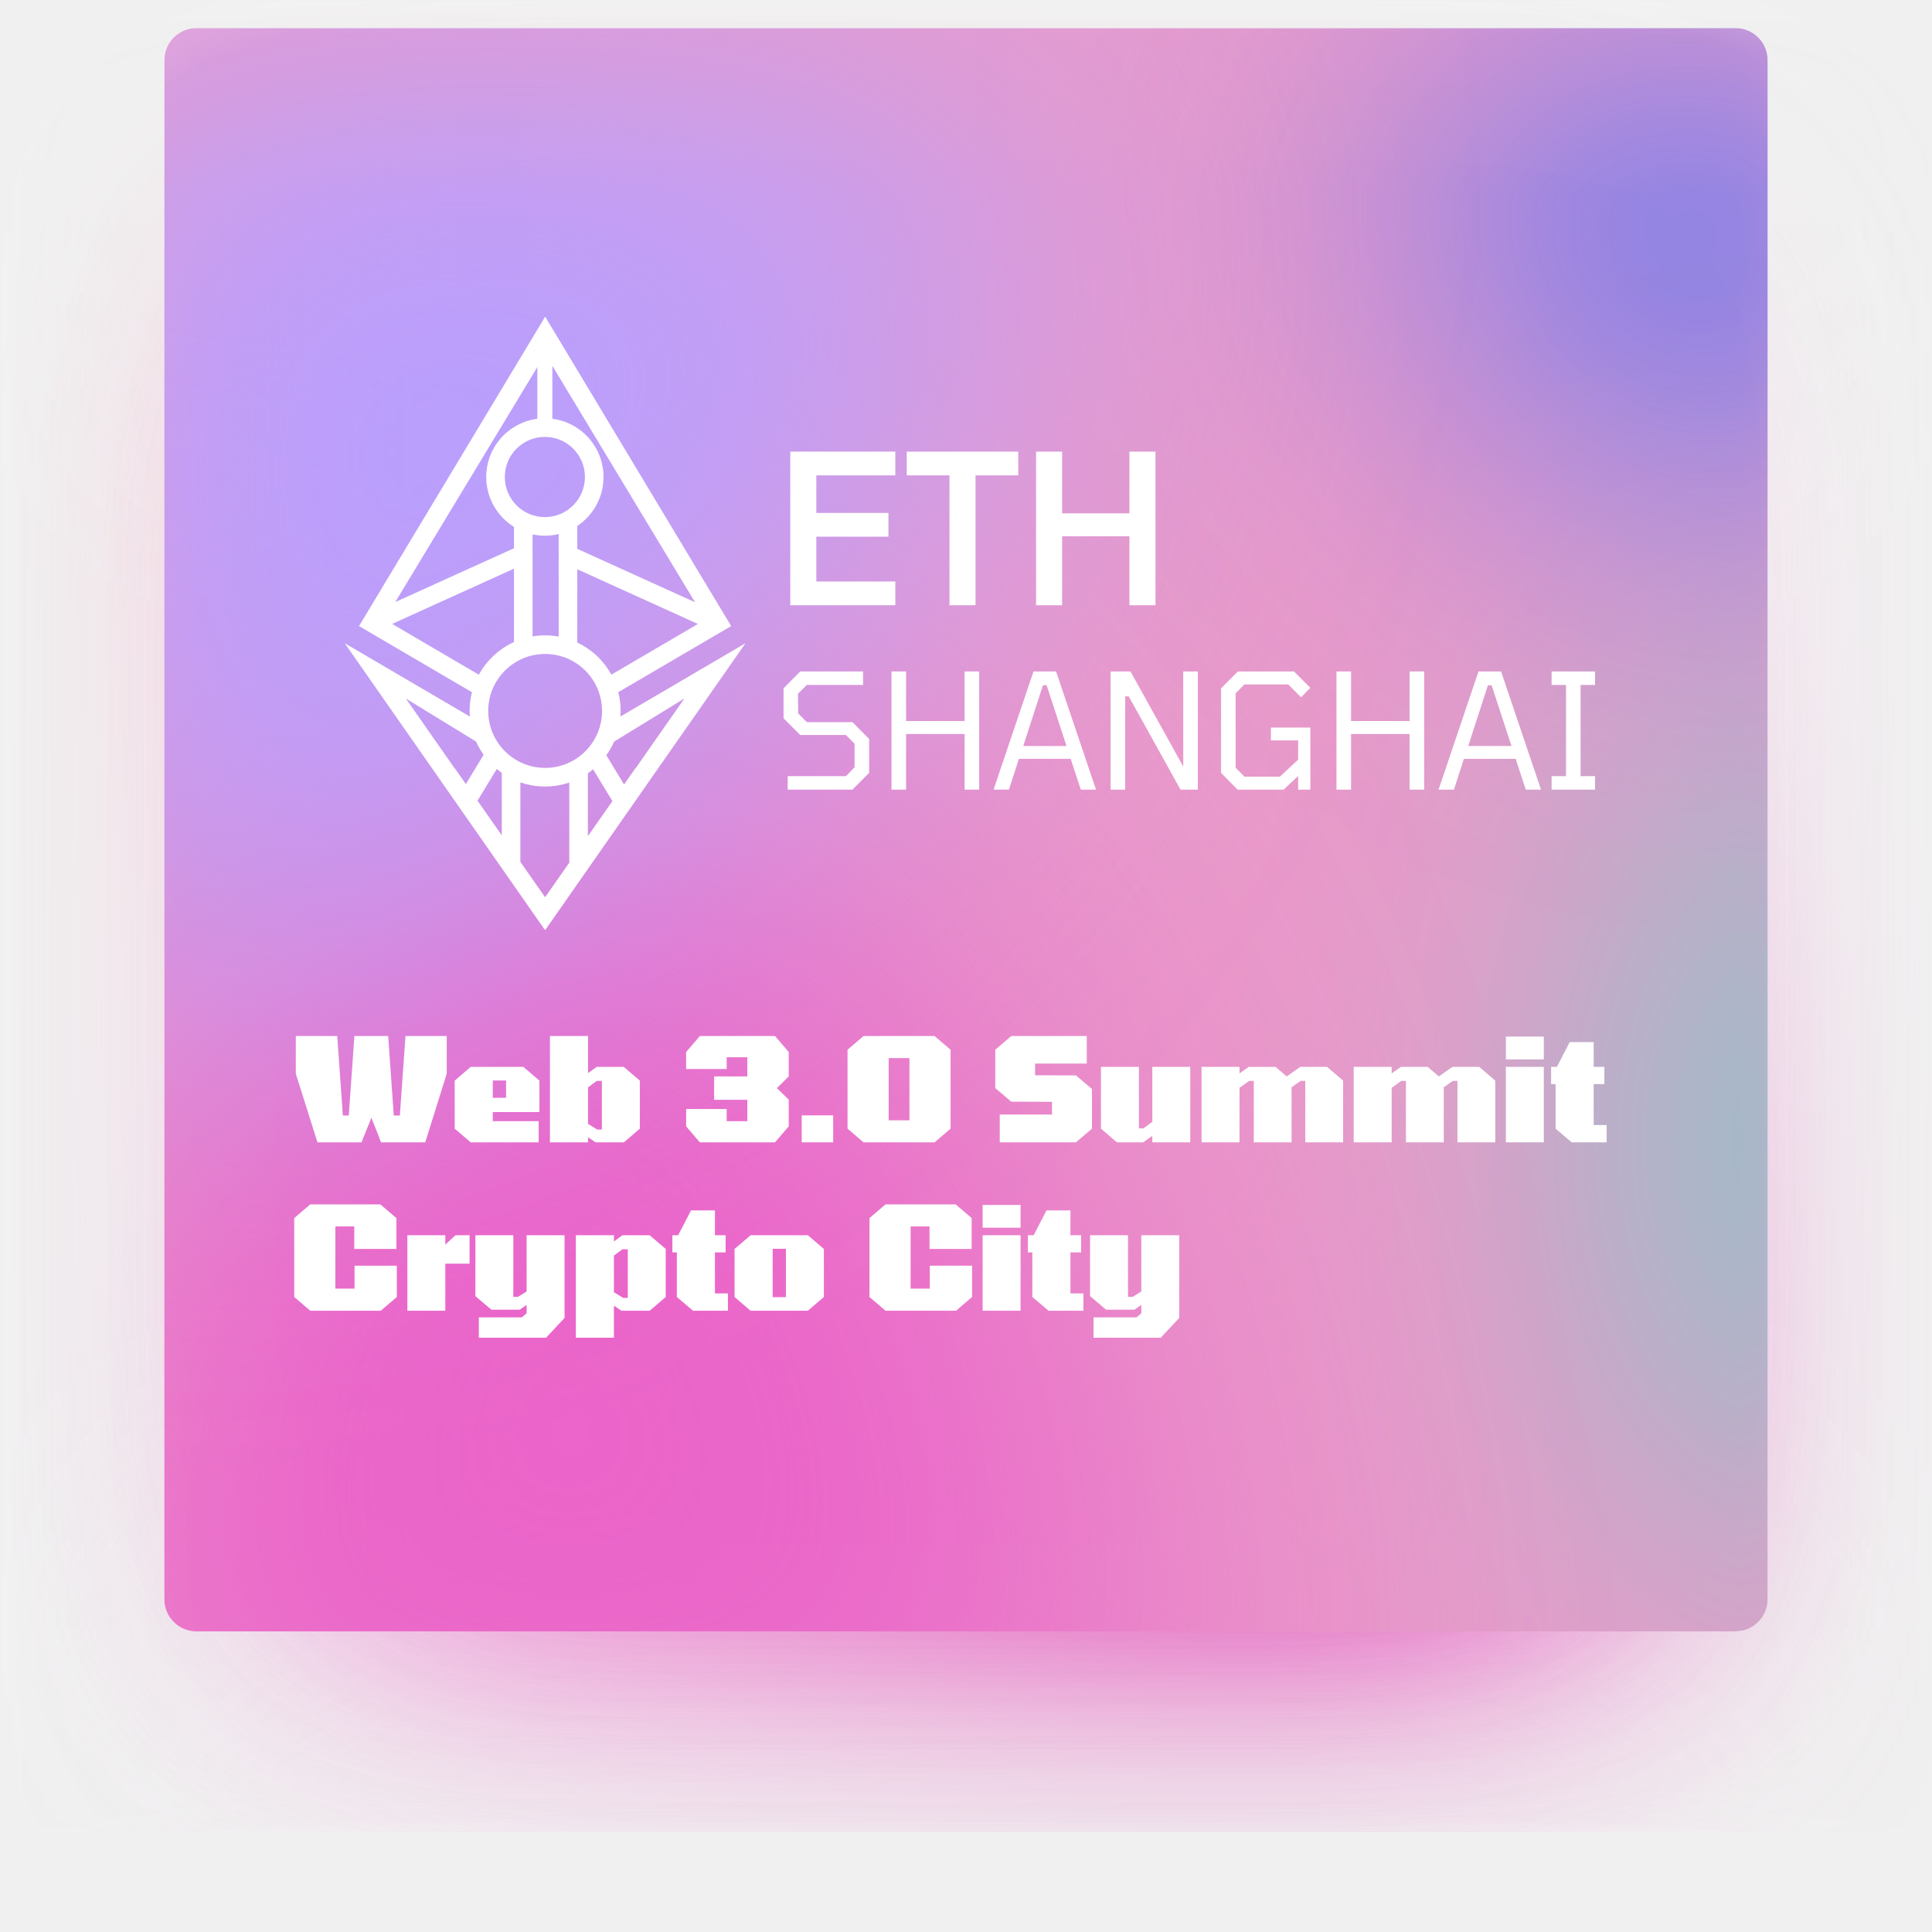
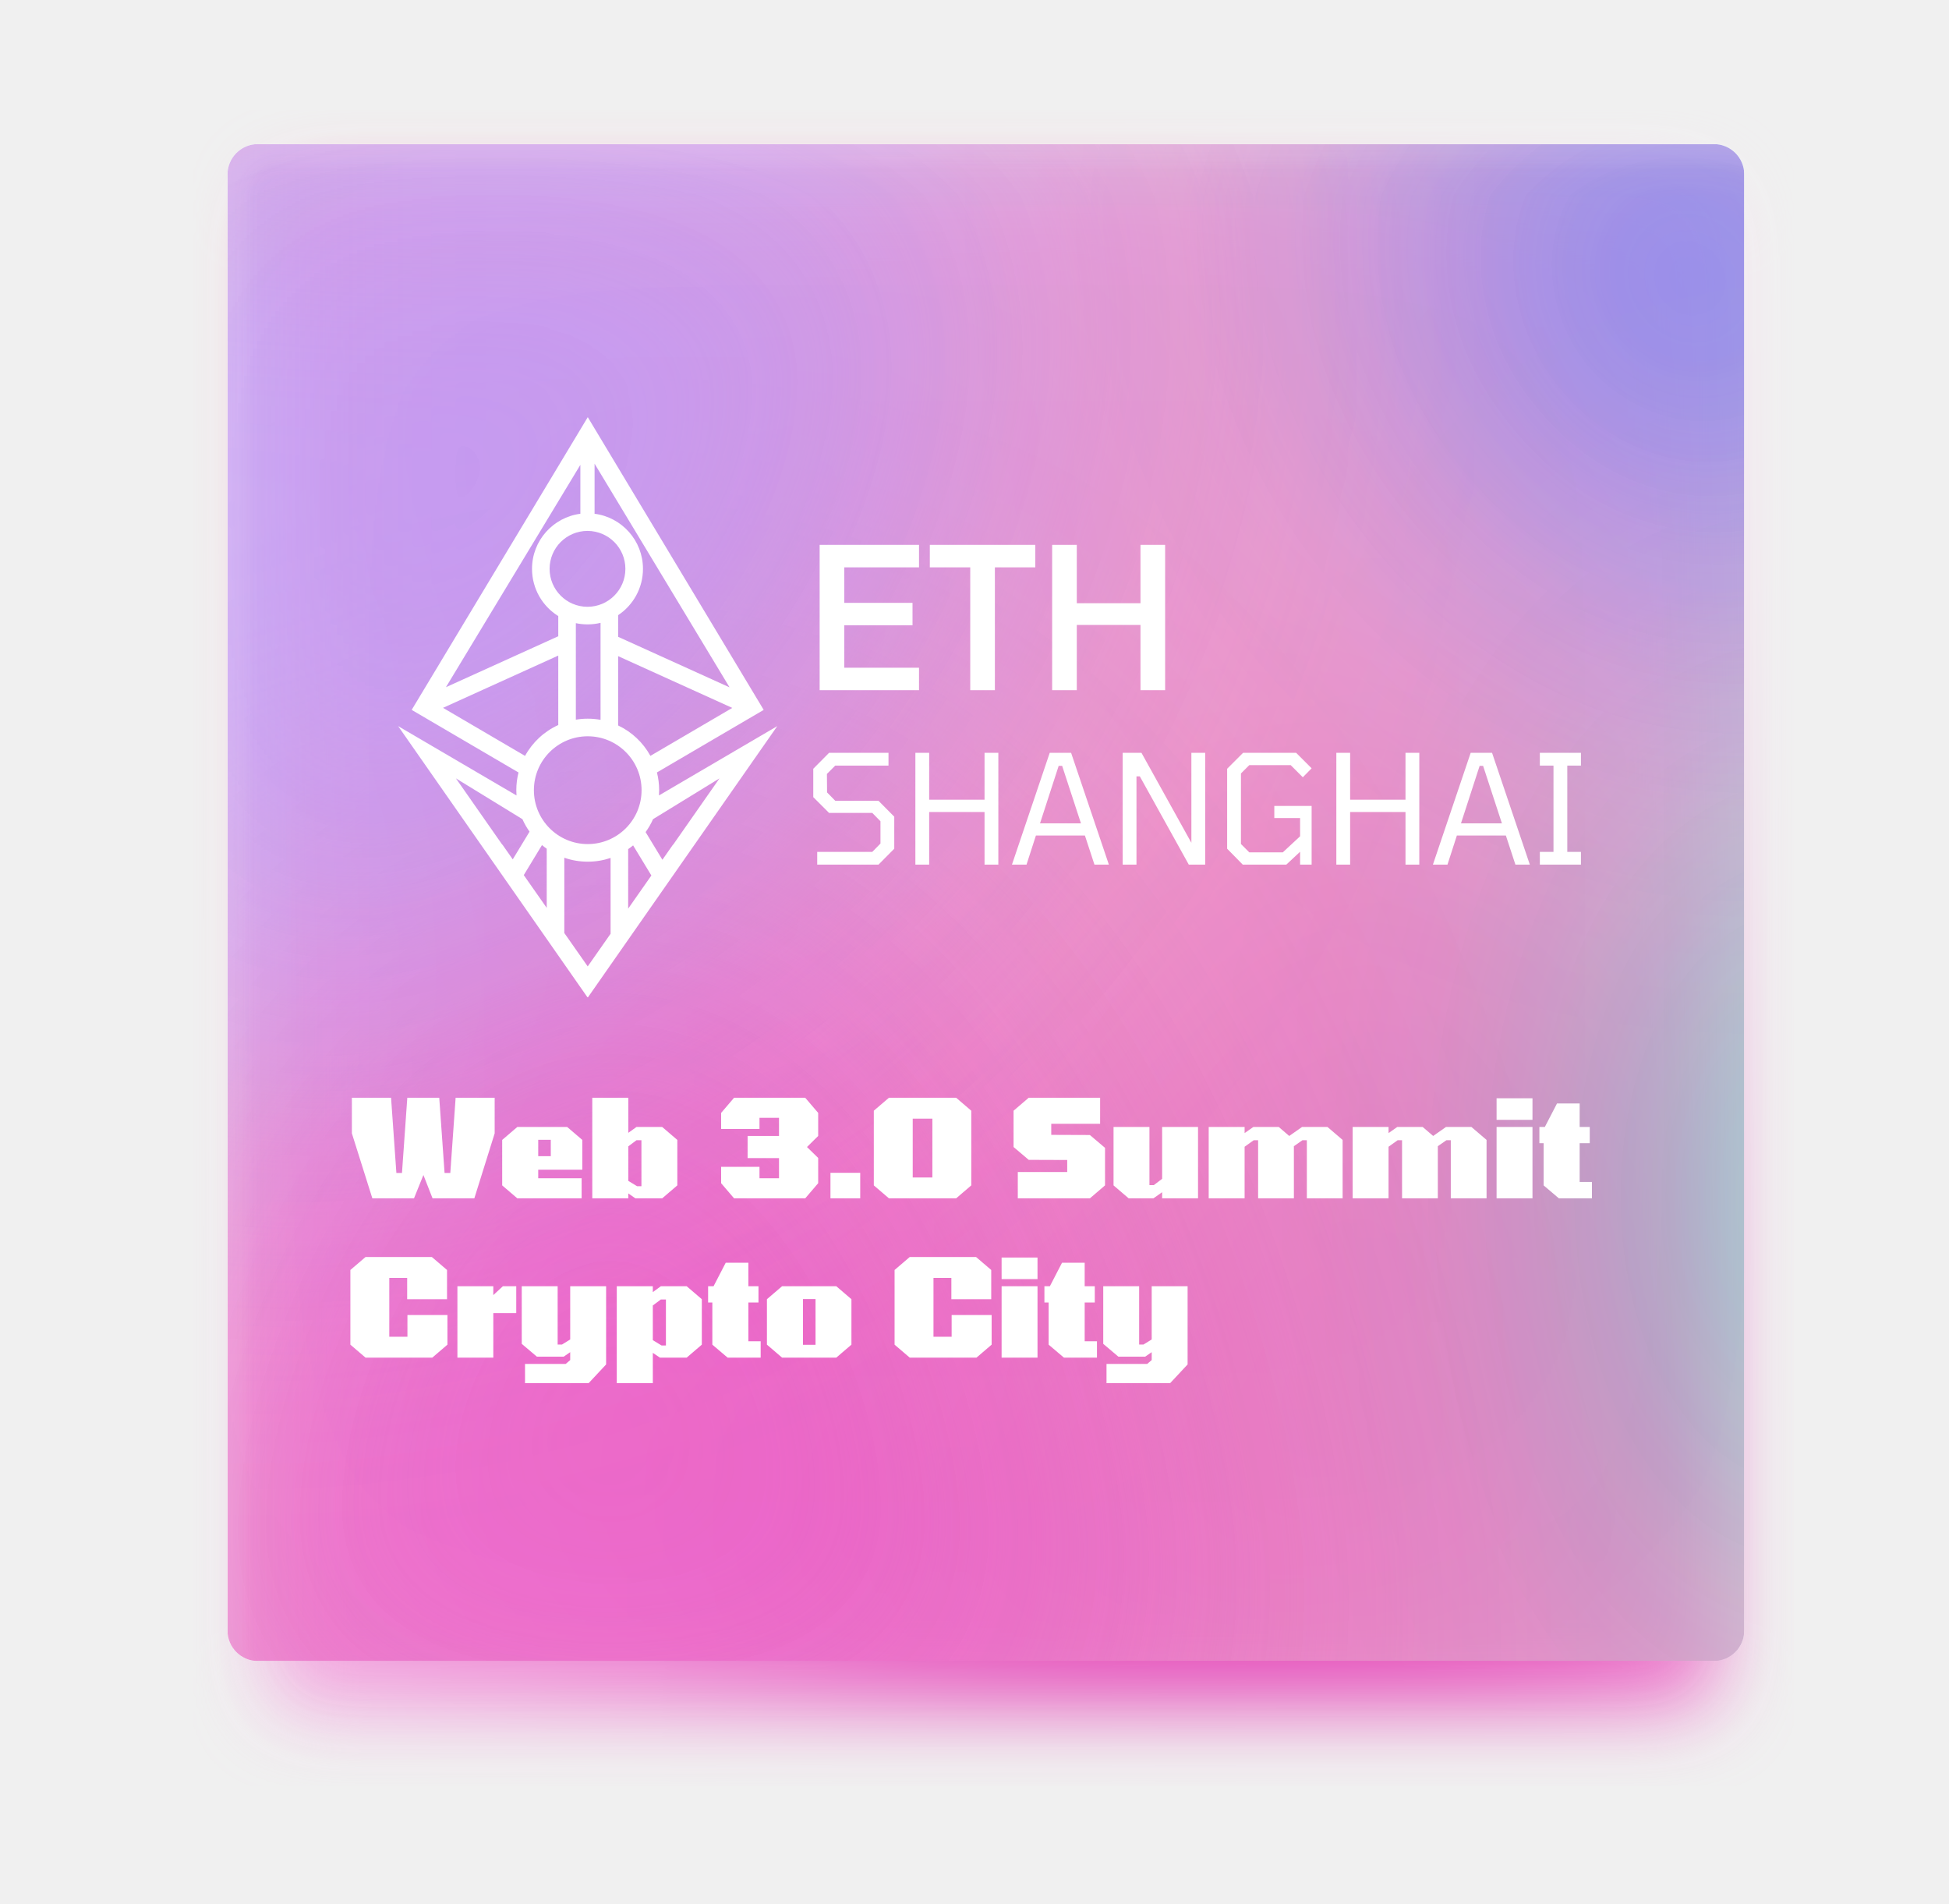
- <svg xmlns="http://www.w3.org/2000/svg" width="482" height="482" viewBox="0 0 482 482" fill="none">
-   <g opacity="0.95" filter="url(#filter0_bii_111_3283)">
-     <g filter="url(#filter1_f_111_3283)">
-       <mask id="mask0_111_3283" style="mask-type:alpha" maskUnits="userSpaceOnUse" x="74" y="74" width="334" height="333">
-         <rect x="74.898" y="74.796" width="332.203" height="332.203" rx="8" fill="white" />
-       </mask>
-       <g mask="url(#mask0_111_3283)">
-         <rect x="74.898" y="74.796" width="332.203" height="332.203" rx="8" fill="white" />
-         <g filter="url(#filter2_f_111_3283)">
-           <ellipse cx="158.888" cy="452.849" rx="117.773" ry="225.36" fill="#EB5DC7" />
+ <svg xmlns="http://www.w3.org/2000/svg" width="514" height="502" viewBox="0 0 514 502" fill="none">
+   <g opacity="0.95" filter="url(#filter0_f_217_1025)">
+     <mask id="mask0_217_1025" style="mask-type:alpha" maskUnits="userSpaceOnUse" x="71" y="49" width="382" height="402">
+       <g opacity="0.95">
+         <path opacity="0.95" d="M443.801 49H80.199C75.119 49 71 53.334 71 58.681V441.319C71 446.666 75.119 451 80.199 451H443.801C448.881 451 453 446.666 453 441.319V58.681C453 53.334 448.881 49 443.801 49Z" fill="white" />
+       </g>
+     </mask>
+     <g mask="url(#mask0_217_1025)">
+       <g opacity="0.95">
+         <path opacity="0.95" d="M443.801 49H80.199C75.119 49 71 53.334 71 58.681V441.319C71 446.666 75.119 451 80.199 451H443.801C448.881 451 453 446.666 453 441.319V58.681C453 53.334 448.881 49 443.801 49Z" fill="white" />
+         <g opacity="0.95" filter="url(#filter1_f_217_1025)">
+           <path opacity="0.95" d="M167.58 779.192C242.374 779.192 303.007 657.096 303.007 506.483C303.007 355.87 242.374 233.774 167.58 233.774C92.786 233.774 32.153 355.87 32.153 506.483C32.153 657.096 92.786 779.192 167.58 779.192Z" fill="#EB5DC7" />
        </g>
-         <g filter="url(#filter3_f_111_3283)">
-           <ellipse cx="375.195" cy="204.454" rx="99.473" ry="190.344" fill="#FFCEF1" />
+         <g opacity="0.95" filter="url(#filter2_f_217_1025)">
+           <path opacity="0.95" d="M416.312 436.235C479.484 436.235 530.696 333.11 530.696 205.899C530.696 78.688 479.484 -24.437 416.312 -24.437C353.139 -24.437 301.927 78.688 301.927 205.899C301.927 333.11 353.139 436.235 416.312 436.235Z" fill="#FFCEF1" />
        </g>
-         <g filter="url(#filter4_f_111_3283)">
-           <ellipse cx="317.482" cy="407.824" rx="117.773" ry="225.36" fill="#DE08A2" />
+         <g opacity="0.95" filter="url(#filter3_f_217_1025)">
+           <path opacity="0.95" d="M349.947 724.706C424.741 724.706 485.374 602.61 485.374 451.997C485.374 301.385 424.741 179.289 349.947 179.289C275.153 179.289 214.52 301.385 214.52 451.997C214.52 602.61 275.153 724.706 349.947 724.706Z" fill="#DE08A2" />
        </g>
-         <g filter="url(#filter5_f_111_3283)">
-           <ellipse cx="174.841" cy="1.512" rx="158.125" ry="302.574" fill="#FF73AE" />
+         <g opacity="0.95" filter="url(#filter4_f_217_1025)">
+           <path opacity="0.95" d="M185.924 326.464C286.345 326.464 367.752 162.535 367.752 -39.682C367.752 -241.899 286.345 -405.828 185.924 -405.828C85.504 -405.828 4.097 -241.899 4.097 -39.682C4.097 162.535 85.504 326.464 185.924 326.464Z" fill="#FF73AE" />
        </g>
      </g>
    </g>
-     <mask id="mask1_111_3283" style="mask-type:alpha" maskUnits="userSpaceOnUse" x="41" y="7" width="400" height="400">
-       <rect x="41" y="7" width="400" height="400" rx="8" fill="white" />
+   </g>
+   <g opacity="0.95" filter="url(#filter5_ii_217_1025)">
+     <mask id="mask1_217_1025" style="mask-type:alpha" maskUnits="userSpaceOnUse" x="60" y="38" width="400" height="400">
+       <g opacity="0.95">
+         <path opacity="0.95" d="M452 38H68C63.582 38 60 41.582 60 46V430C60 434.418 63.582 438 68 438H452C456.418 438 460 434.418 460 430V46C460 41.582 456.418 38 452 38Z" fill="white" />
+       </g>
    </mask>
-     <g mask="url(#mask1_111_3283)">
-       <g filter="url(#filter6_b_111_3283)">
-         <rect x="41" y="7" width="400" height="400" rx="8" fill="#E996C8" />
-       </g>
-       <g filter="url(#filter7_f_111_3283)">
-         <ellipse cx="142.13" cy="462.206" rx="141.808" ry="271.351" fill="#EB5DC7" />
-       </g>
-       <g filter="url(#filter8_f_111_3283)">
-         <ellipse cx="498.26" cy="-25.029" rx="130.5" ry="155.5" transform="rotate(38.9743 498.26 -25.0291)" fill="#3066FF" />
-       </g>
-       <g filter="url(#filter9_f_111_3283)">
-         <ellipse cx="570" cy="284.5" rx="142" ry="169.5" fill="#00FFC2" />
-       </g>
-       <g filter="url(#filter10_f_111_3283)">
-         <ellipse cx="28" cy="39.5" rx="220" ry="208.5" fill="#B79BFF" />
+     <g mask="url(#mask1_217_1025)">
+       <g opacity="0.95">
+         <g opacity="0.95">
+           <path opacity="0.95" d="M452 38H68C63.582 38 60 41.582 60 46V430C60 434.418 63.582 438 68 438H452C456.418 438 460 434.418 460 430V46C460 41.582 456.418 38 452 38Z" fill="#E996C8" />
+         </g>
+         <g opacity="0.95" filter="url(#filter6_f_217_1025)">
+           <path opacity="0.95" d="M161.13 764.557C239.448 764.557 302.938 643.069 302.938 493.206C302.938 343.343 239.448 221.855 161.13 221.855C82.811 221.855 19.322 343.343 19.322 493.206C19.322 643.069 82.811 764.557 161.13 764.557Z" fill="#EB5DC7" />
+         </g>
+         <g opacity="0.95" filter="url(#filter7_f_217_1025)">
+           <path opacity="0.95" d="M419.455 126.861C475.487 172.193 564.698 154.817 618.714 88.052C672.731 21.286 671.097 -69.587 615.065 -114.919C559.034 -160.251 469.822 -142.876 415.806 -76.11C361.789 -9.344 363.423 81.529 419.455 126.861Z" fill="#3066FF" />
+         </g>
+         <g opacity="0.95" filter="url(#filter8_f_217_1025)">
+           <path opacity="0.95" d="M589 485C667.424 485 731 409.112 731 315.5C731 221.888 667.424 146 589 146C510.576 146 447 221.888 447 315.5C447 409.112 510.576 485 589 485Z" fill="#00FFC2" />
+         </g>
+         <g opacity="0.95" filter="url(#filter9_f_217_1025)">
+           <path opacity="0.95" d="M47 279C168.503 279 267 185.651 267 70.5C267 -44.651 168.503 -138 47 -138C-74.503 -138 -173 -44.651 -173 70.5C-173 185.651 -74.503 279 47 279Z" fill="#B79BFF" />
+         </g>
      </g>
    </g>
  </g>
-   <path fill-rule="evenodd" clip-rule="evenodd" d="M182.407 156.194L136.008 79L136.008 79.008L89.571 156.194L117.746 172.698C117.366 174.191 117.164 175.755 117.164 177.366C117.164 177.835 117.182 178.301 117.215 178.761L86 160.473L135.94 232L135.994 231.923L136.048 232L185.988 160.473L154.785 178.754C154.818 178.296 154.835 177.833 154.835 177.366C154.835 175.751 154.632 174.183 154.25 172.687L182.407 156.194ZM152.528 168.317L174.119 155.671L144.017 142.022V160.301C147.631 162.005 150.615 164.825 152.528 168.317ZM144.017 136.926L173.402 150.25L137.803 91.268V104.477C145.002 105.394 150.567 111.548 150.567 119.004C150.567 124.101 147.965 128.591 144.017 131.214V136.926ZM135.936 133.648C137.123 133.648 138.276 133.507 139.38 133.24V158.815C138.283 158.616 137.154 158.512 136 158.512C134.932 158.512 133.884 158.601 132.865 158.772V133.325C133.855 133.537 134.883 133.648 135.936 133.648ZM128.228 131.453C124.073 128.87 121.306 124.26 121.306 119.004C121.306 111.553 126.865 105.401 134.057 104.478V91.577L98.606 150.208L128.228 136.777V131.453ZM128.228 141.873L97.832 155.655L119.466 168.327C121.421 164.751 124.501 161.879 128.228 160.187V141.873ZM142.028 195.234C140.135 195.874 138.108 196.22 136 196.22C133.836 196.22 131.758 195.855 129.823 195.183L129.823 215.027L135.994 223.837L142.028 215.222L142.028 195.234ZM123.934 191.844C124.337 192.182 124.755 192.502 125.186 192.806L125.186 208.406L119.131 199.76L123.934 191.844ZM120.656 188.304C119.926 187.28 119.295 186.178 118.779 185.015L101.238 174.254L113.464 191.744L113.499 191.719L116.224 195.609L120.656 188.304ZM146.665 192.909L146.665 208.601L152.784 199.864L147.967 191.926C147.548 192.272 147.113 192.6 146.665 192.909ZM158.489 191.719L155.691 195.714L151.263 188.416C152.029 187.357 152.689 186.215 153.225 185.006L170.75 174.254L158.524 191.744L158.489 191.719ZM135.936 129.007C141.455 129.007 145.93 124.528 145.93 119.004C145.93 113.479 141.455 109 135.936 109C130.417 109 125.943 113.479 125.943 119.004C125.943 124.528 130.417 129.007 135.936 129.007ZM150.198 177.366C150.198 185.215 143.841 191.578 136 191.578C128.158 191.578 121.802 185.215 121.802 177.366C121.802 169.517 128.158 163.154 136 163.154C143.841 163.154 150.198 169.517 150.198 177.366Z" fill="white" />
-   <path d="M197.16 151V112.676H223.368V118.604H203.66V127.964H221.652V133.892H203.66V145.072H223.368V151H197.16ZM236.877 151V118.604H226.217V112.676H254.037V118.604H243.377V151H236.877ZM258.479 151V112.676H264.979V128.068H281.775V112.676H288.275V151H281.775V133.788H264.979V151H258.479ZM196.52 197V193.64H211.04L213.2 191.44V185.56L211.04 183.36H199.64L195.48 179.2V171.72L199.64 167.52H215.32V170.88H201.28L199.08 173.08L199.12 177.96L201.28 180.16H212.68L216.84 184.36V192.8L212.68 197H196.52ZM222.408 197V167.52H226.048V179.88H240.648V167.52H244.288V197H240.648V183.12H226.048V197H222.408ZM247.877 197L257.837 167.52H263.477L273.437 197H269.637L267.117 189.32H254.197L251.717 197H247.877ZM255.277 186.12H266.077L261.117 170.96H260.197L255.277 186.12ZM277.077 197V167.52H282.037L295.197 191.24V167.52H298.837V197H294.517L281.597 173.72H280.717V197H277.077ZM308.748 197L304.628 192.8V171.72L308.828 167.52H322.828L326.908 171.6L324.588 173.96L321.388 170.76H310.468L308.268 172.96V191.56L310.468 193.76H319.308L323.868 189.52V184.72H317.068V181.52H326.908V197H323.868V193.6L320.228 197H308.748ZM333.425 197V167.52H337.065V179.88H351.665V167.52H355.305V197H351.665V183.12H337.065V197H333.425ZM358.894 197L368.854 167.52H374.494L384.454 197H380.654L378.134 189.32H365.214L362.734 197H358.894ZM366.294 186.12H377.094L372.134 170.96H371.214L366.294 186.12ZM387.094 197V193.64H390.694V170.88H387.094V167.52H397.934V170.88H394.334V193.64H397.934V197H387.094Z" fill="white" />
-   <path d="M79.2 285L73.8 267.864V258.468H84.132L85.536 278.304H87.012L88.416 258.468H96.84L98.244 278.304H99.756L101.16 258.468H111.456V267.864L106.092 285H95.076L92.664 278.844L90.18 285H79.2ZM117.435 285L113.439 281.58V269.592L117.435 266.172H130.575L134.571 269.592V277.44H122.943V279.708H134.391V285H117.435ZM122.943 273.876H126.255V269.556H122.943V273.876ZM137.2 285V258.468H146.704V267.72L148.864 266.172H155.632L159.628 269.592V281.58L155.632 285H148.576L146.704 283.704V285H137.2ZM149.008 281.796H150.16V269.664H148.864L146.704 271.284V280.392L149.008 281.796ZM174.599 285L171.179 281.004V276.684H181.295V279.708H186.443V274.38H178.163V268.548H186.443V263.76H181.295V266.712H171.179V262.464L174.599 258.468H193.355L196.775 262.464V268.548L193.823 271.464L196.775 274.344V281.004L193.355 285H174.599ZM200.013 285V278.268H207.861V285H200.013ZM215.443 285L211.447 281.58V261.888L215.443 258.468H233.155L237.151 261.888V281.58L233.155 285H215.443ZM221.707 279.492H226.891V263.976H221.707V279.492ZM249.42 285V278.052H262.452V274.884L252.3 274.848L248.304 271.464V261.888L252.3 258.468H271.128V265.344H258.24V268.26L268.428 268.296L272.424 271.68V281.58L268.428 285H249.42ZM278.664 285L274.668 281.58V266.172H284.136V281.508H285.288L287.484 279.852V266.172H296.952V285H287.484V283.38L285.18 285H278.664ZM299.765 285V266.172H309.233V267.792L311.537 266.172H318.233L321.005 268.548L324.389 266.172H331.085L335.081 269.592V285H325.649V269.664H324.497L322.229 271.248V285H312.797V269.664H311.645L309.233 271.392V285H299.765ZM337.726 285V266.172H347.194V267.792L349.498 266.172H356.194L358.966 268.548L362.35 266.172H369.046L373.042 269.592V285H363.61V269.664H362.458L360.19 271.248V285H350.758V269.664H349.606L347.194 271.392V285H337.726ZM375.686 264.3V258.612H385.154V264.3H375.686ZM375.686 285V266.172H385.154V285H375.686ZM392.123 285L388.091 281.58V270.456H386.975V266.172H388.415L391.619 259.98H397.595V266.172H400.259V270.456H397.595V280.68H400.835V285H392.123ZM77.4 327L73.404 323.58V303.888L77.4 300.468H94.896L98.892 303.888V311.592H88.38V305.976H83.664V321.492H88.452V315.768H99V323.58L95.004 327H77.4ZM101.63 327V308.172H111.098V310.512L113.618 308.172H117.146V315.264H111.098V327H101.63ZM119.462 333.732V328.656H130.19L131.378 327.648V325.56L129.65 326.748H122.594L118.598 323.364V308.172H128.066V323.544H129.218L131.378 322.212V308.172H140.846V328.8L136.238 333.732H119.462ZM143.66 333.732V308.172H153.164V309.72L155.288 308.172H162.092L166.088 311.592V323.58L162.092 327H155.036L153.164 325.74V333.732H143.66ZM155.468 323.796H156.62V311.664H155.288L153.164 313.248V322.392L155.468 323.796ZM172.894 327L168.862 323.58V312.456H167.746V308.172H169.186L172.39 301.98H178.366V308.172H181.03V312.456H178.366V322.68H181.606V327H172.894ZM187.256 327L183.26 323.58V311.592L187.256 308.172H201.548L205.544 311.592V323.58L201.548 327H187.256ZM192.764 323.616H196.076V311.556H192.764V323.616ZM220.919 327L216.923 323.58V303.888L220.919 300.468H238.415L242.411 303.888V311.592H231.899V305.976H227.183V321.492H231.971V315.768H242.519V323.58L238.523 327H220.919ZM245.149 306.3V300.612H254.617V306.3H245.149ZM245.149 327V308.172H254.617V327H245.149ZM261.586 327L257.554 323.58V312.456H256.438V308.172H257.878L261.082 301.98H267.058V308.172H269.722V312.456H267.058V322.68H270.298V327H261.586ZM272.816 333.732V328.656H283.544L284.732 327.648V325.56L283.004 326.748H275.948L271.952 323.364V308.172H281.42V323.544H282.572L284.732 322.212V308.172H294.2V328.8L289.592 333.732H272.816Z" fill="white" />
+   <path fill-rule="evenodd" clip-rule="evenodd" d="M201.407 187.194L155.008 110V110.008L108.571 187.194L136.746 203.698C136.366 205.191 136.164 206.755 136.164 208.366C136.164 208.835 136.182 209.301 136.215 209.761L105 191.473L154.94 263L154.994 262.923L155.048 263L204.988 191.473L173.785 209.754C173.818 209.296 173.835 208.833 173.835 208.366C173.835 206.751 173.632 205.183 173.25 203.687L201.407 187.194ZM171.528 199.317L193.119 186.671L163.017 173.022V191.301C166.631 193.005 169.615 195.825 171.528 199.317ZM163.017 167.926L192.402 181.25L156.803 122.268V135.477C164.002 136.394 169.567 142.548 169.567 150.004C169.567 155.101 166.965 159.591 163.017 162.214V167.926ZM154.936 164.648C156.123 164.648 157.276 164.507 158.38 164.24V189.815C157.283 189.616 156.154 189.512 155 189.512C153.932 189.512 152.884 189.601 151.865 189.772V164.325C152.855 164.537 153.883 164.648 154.936 164.648ZM147.228 162.453C143.073 159.87 140.306 155.26 140.306 150.004C140.306 142.553 145.865 136.401 153.057 135.478V122.577L117.606 181.208L147.228 167.777V162.453ZM147.228 172.873L116.832 186.655L138.466 199.327C140.421 195.751 143.501 192.879 147.228 191.187V172.873ZM161.028 226.234C159.135 226.874 157.108 227.22 155 227.22C152.836 227.22 150.758 226.855 148.823 226.183V246.027L154.994 254.837L161.028 246.222V226.234ZM142.934 222.844C143.337 223.182 143.755 223.502 144.186 223.806V239.406L138.131 230.76L142.934 222.844ZM139.656 219.304C138.926 218.28 138.295 217.178 137.779 216.015L120.238 205.254L132.464 222.744L132.499 222.719L135.224 226.609L139.656 219.304ZM165.665 223.909V239.601L171.784 230.864L166.967 222.926C166.548 223.272 166.113 223.6 165.665 223.909ZM177.489 222.719L174.691 226.714L170.263 219.416C171.029 218.357 171.689 217.215 172.225 216.006L189.75 205.254L177.524 222.744L177.489 222.719ZM154.936 160.007C160.455 160.007 164.93 155.528 164.93 150.004C164.93 144.479 160.455 140 154.936 140C149.417 140 144.943 144.479 144.943 150.004C144.943 155.528 149.417 160.007 154.936 160.007ZM169.198 208.366C169.198 216.215 162.841 222.578 155 222.578C147.158 222.578 140.802 216.215 140.802 208.366C140.802 200.517 147.158 194.154 155 194.154C162.841 194.154 169.198 200.517 169.198 208.366Z" fill="white" />
+   <path d="M216.16 182V143.676H242.368V149.604H222.66V158.964H240.652V164.892H222.66V176.072H242.368V182H216.16ZM255.877 182V149.604H245.217V143.676H273.037V149.604H262.377V182H255.877ZM277.479 182V143.676H283.979V159.068H300.775V143.676H307.275V182H300.775V164.788H283.979V182H277.479ZM215.52 228V224.64H230.04L232.2 222.44V216.56L230.04 214.36H218.64L214.48 210.2V202.72L218.64 198.52H234.32V201.88H220.28L218.08 204.08L218.12 208.96L220.28 211.16H231.68L235.84 215.36V223.8L231.68 228H215.52ZM241.408 228V198.52H245.048V210.88H259.648V198.52H263.288V228H259.648V214.12H245.048V228H241.408ZM266.877 228L276.837 198.52H282.477L292.437 228H288.637L286.117 220.32H273.197L270.717 228H266.877ZM274.277 217.12H285.077L280.117 201.96H279.197L274.277 217.12ZM296.077 228V198.52H301.037L314.197 222.24V198.52H317.837V228H313.517L300.597 204.72H299.717V228H296.077ZM327.748 228L323.628 223.8V202.72L327.828 198.52H341.828L345.908 202.6L343.588 204.96L340.388 201.76H329.468L327.268 203.96V222.56L329.468 224.76H338.308L342.868 220.52V215.72H336.068V212.52H345.908V228H342.868V224.6L339.228 228H327.748ZM352.425 228V198.52H356.065V210.88H370.665V198.52H374.305V228H370.665V214.12H356.065V228H352.425ZM377.894 228L387.854 198.52H393.494L403.454 228H399.654L397.134 220.32H384.214L381.734 228H377.894ZM385.294 217.12H396.094L391.134 201.96H390.214L385.294 217.12ZM406.094 228V224.64H409.694V201.88H406.094V198.52H416.934V201.88H413.334V224.64H416.934V228H406.094Z" fill="white" />
+   <path d="M98.2 316L92.8 298.864V289.468H103.132L104.536 309.304H106.012L107.416 289.468H115.84L117.244 309.304H118.756L120.16 289.468H130.456V298.864L125.092 316H114.076L111.664 309.844L109.18 316H98.2ZM136.435 316L132.439 312.58V300.592L136.435 297.172H149.575L153.571 300.592V308.44H141.943V310.708H153.391V316H136.435ZM141.943 304.876H145.255V300.556H141.943V304.876ZM156.2 316V289.468H165.704V298.72L167.864 297.172H174.632L178.628 300.592V312.58L174.632 316H167.576L165.704 314.704V316H156.2ZM168.008 312.796H169.16V300.664H167.864L165.704 302.284V311.392L168.008 312.796ZM193.599 316L190.179 312.004V307.684H200.295V310.708H205.443V305.38H197.163V299.548H205.443V294.76H200.295V297.712H190.179V293.464L193.599 289.468H212.355L215.775 293.464V299.548L212.823 302.464L215.775 305.344V312.004L212.355 316H193.599ZM219.013 316V309.268H226.861V316H219.013ZM234.443 316L230.447 312.58V292.888L234.443 289.468H252.155L256.151 292.888V312.58L252.155 316H234.443ZM240.707 310.492H245.891V294.976H240.707V310.492ZM268.42 316V309.052H281.452V305.884L271.3 305.848L267.304 302.464V292.888L271.3 289.468H290.128V296.344H277.24V299.26L287.428 299.296L291.424 302.68V312.58L287.428 316H268.42ZM297.664 316L293.668 312.58V297.172H303.136V312.508H304.288L306.484 310.852V297.172H315.952V316H306.484V314.38L304.18 316H297.664ZM318.765 316V297.172H328.233V298.792L330.537 297.172H337.233L340.005 299.548L343.389 297.172H350.085L354.081 300.592V316H344.649V300.664H343.497L341.229 302.248V316H331.797V300.664H330.645L328.233 302.392V316H318.765ZM356.726 316V297.172H366.194V298.792L368.498 297.172H375.194L377.966 299.548L381.35 297.172H388.046L392.042 300.592V316H382.61V300.664H381.458L379.19 302.248V316H369.758V300.664H368.606L366.194 302.392V316H356.726ZM394.686 295.3V289.612H404.154V295.3H394.686ZM394.686 316V297.172H404.154V316H394.686ZM411.123 316L407.091 312.58V301.456H405.975V297.172H407.415L410.619 290.98H416.595V297.172H419.259V301.456H416.595V311.68H419.835V316H411.123ZM96.4 358L92.404 354.58V334.888L96.4 331.468H113.896L117.892 334.888V342.592H107.38V336.976H102.664V352.492H107.452V346.768H118V354.58L114.004 358H96.4ZM120.63 358V339.172H130.098V341.512L132.618 339.172H136.146V346.264H130.098V358H120.63ZM138.462 364.732V359.656H149.19L150.378 358.648V356.56L148.65 357.748H141.594L137.598 354.364V339.172H147.066V354.544H148.218L150.378 353.212V339.172H159.846V359.8L155.238 364.732H138.462ZM162.66 364.732V339.172H172.164V340.72L174.288 339.172H181.092L185.088 342.592V354.58L181.092 358H174.036L172.164 356.74V364.732H162.66ZM174.468 354.796H175.62V342.664H174.288L172.164 344.248V353.392L174.468 354.796ZM191.894 358L187.862 354.58V343.456H186.746V339.172H188.186L191.39 332.98H197.366V339.172H200.03V343.456H197.366V353.68H200.606V358H191.894ZM206.256 358L202.26 354.58V342.592L206.256 339.172H220.548L224.544 342.592V354.58L220.548 358H206.256ZM211.764 354.616H215.076V342.556H211.764V354.616ZM239.919 358L235.923 354.58V334.888L239.919 331.468H257.415L261.411 334.888V342.592H250.899V336.976H246.183V352.492H250.971V346.768H261.519V354.58L257.523 358H239.919ZM264.149 337.3V331.612H273.617V337.3H264.149ZM264.149 358V339.172H273.617V358H264.149ZM280.586 358L276.554 354.58V343.456H275.438V339.172H276.878L280.082 332.98H286.058V339.172H288.722V343.456H286.058V353.68H289.298V358H280.586ZM291.816 364.732V359.656H302.544L303.732 358.648V356.56L302.004 357.748H294.948L290.952 354.364V339.172H300.42V354.544H301.572L303.732 353.212V339.172H313.2V359.8L308.592 364.732H291.816Z" fill="white" />
  <defs>
-     <filter id="filter0_bii_111_3283" x="-9" y="-43" width="500" height="500" filterUnits="userSpaceOnUse" color-interpolation-filters="sRGB">
+     <filter id="filter0_f_217_1025" x="51" y="29" width="422" height="442" filterUnits="userSpaceOnUse" color-interpolation-filters="sRGB">
      <feFlood flood-opacity="0" result="BackgroundImageFix" />
-       <feGaussianBlur in="BackgroundImage" stdDeviation="25" />
-       <feComposite in2="SourceAlpha" operator="in" result="effect1_backgroundBlur_111_3283" />
-       <feBlend mode="normal" in="SourceGraphic" in2="effect1_backgroundBlur_111_3283" result="shape" />
+       <feBlend mode="normal" in="SourceGraphic" in2="BackgroundImageFix" result="shape" />
+       <feGaussianBlur stdDeviation="10" result="effect1_foregroundBlur_217_1025" />
+     </filter>
+     <filter id="filter1_f_217_1025" x="-89.618" y="112.003" width="514.396" height="788.96" filterUnits="userSpaceOnUse" color-interpolation-filters="sRGB">
+       <feFlood flood-opacity="0" result="BackgroundImageFix" />
+       <feBlend mode="normal" in="SourceGraphic" in2="BackgroundImageFix" result="shape" />
+       <feGaussianBlur stdDeviation="60.886" result="effect1_foregroundBlur_217_1025" />
+     </filter>
+     <filter id="filter2_f_217_1025" x="180.156" y="-146.208" width="472.311" height="704.214" filterUnits="userSpaceOnUse" color-interpolation-filters="sRGB">
+       <feFlood flood-opacity="0" result="BackgroundImageFix" />
+       <feBlend mode="normal" in="SourceGraphic" in2="BackgroundImageFix" result="shape" />
+       <feGaussianBlur stdDeviation="60.886" result="effect1_foregroundBlur_217_1025" />
+     </filter>
+     <filter id="filter3_f_217_1025" x="92.749" y="57.518" width="514.396" height="788.96" filterUnits="userSpaceOnUse" color-interpolation-filters="sRGB">
+       <feFlood flood-opacity="0" result="BackgroundImageFix" />
+       <feBlend mode="normal" in="SourceGraphic" in2="BackgroundImageFix" result="shape" />
+       <feGaussianBlur stdDeviation="60.886" result="effect1_foregroundBlur_217_1025" />
+     </filter>
+     <filter id="filter4_f_217_1025" x="-117.674" y="-527.599" width="607.198" height="975.834" filterUnits="userSpaceOnUse" color-interpolation-filters="sRGB">
+       <feFlood flood-opacity="0" result="BackgroundImageFix" />
+       <feBlend mode="normal" in="SourceGraphic" in2="BackgroundImageFix" result="shape" />
+       <feGaussianBlur stdDeviation="60.886" result="effect1_foregroundBlur_217_1025" />
+     </filter>
+     <filter id="filter5_ii_217_1025" x="55" y="33" width="409" height="409" filterUnits="userSpaceOnUse" color-interpolation-filters="sRGB">
+       <feFlood flood-opacity="0" result="BackgroundImageFix" />
+       <feBlend mode="normal" in="SourceGraphic" in2="BackgroundImageFix" result="shape" />
      <feColorMatrix in="SourceAlpha" type="matrix" values="0 0 0 0 0 0 0 0 0 0 0 0 0 0 0 0 0 0 127 0" result="hardAlpha" />
      <feOffset dx="5" dy="5" />
      <feGaussianBlur stdDeviation="2" />
      <feComposite in2="hardAlpha" operator="arithmetic" k2="-1" k3="1" />
      <feColorMatrix type="matrix" values="0 0 0 0 1 0 0 0 0 1 0 0 0 0 1 0 0 0 0.1 0" />
-       <feBlend mode="normal" in2="shape" result="effect2_innerShadow_111_3283" />
+       <feBlend mode="normal" in2="shape" result="effect1_innerShadow_217_1025" />
      <feColorMatrix in="SourceAlpha" type="matrix" values="0 0 0 0 0 0 0 0 0 0 0 0 0 0 0 0 0 0 127 0" result="hardAlpha" />
      <feOffset dx="-5" dy="-5" />
      <feGaussianBlur stdDeviation="125" />
      <feComposite in2="hardAlpha" operator="arithmetic" k2="-1" k3="1" />
      <feColorMatrix type="matrix" values="0 0 0 0 1 0 0 0 0 1 0 0 0 0 1 0 0 0 0.02 0" />
-       <feBlend mode="normal" in2="effect2_innerShadow_111_3283" result="effect3_innerShadow_111_3283" />
+       <feBlend mode="normal" in2="effect1_innerShadow_217_1025" result="effect2_innerShadow_217_1025" />
    </filter>
-     <filter id="filter1_f_111_3283" x="0.417" y="0.315" width="481.166" height="481.166" filterUnits="userSpaceOnUse" color-interpolation-filters="sRGB">
+     <filter id="filter6_f_217_1025" x="-102.449" y="100.084" width="527.158" height="786.244" filterUnits="userSpaceOnUse" color-interpolation-filters="sRGB">
      <feFlood flood-opacity="0" result="BackgroundImageFix" />
      <feBlend mode="normal" in="SourceGraphic" in2="BackgroundImageFix" result="shape" />
-       <feGaussianBlur stdDeviation="37.241" result="effect1_foregroundBlur_111_3283" />
+       <feGaussianBlur stdDeviation="60.886" result="effect1_foregroundBlur_217_1025" />
    </filter>
-     <filter id="filter2_f_111_3283" x="-80.656" y="105.718" width="479.087" height="694.261" filterUnits="userSpaceOnUse" color-interpolation-filters="sRGB">
+     <filter id="filter7_f_217_1025" x="254.567" y="-261.937" width="525.385" height="535.815" filterUnits="userSpaceOnUse" color-interpolation-filters="sRGB">
      <feFlood flood-opacity="0" result="BackgroundImageFix" />
      <feBlend mode="normal" in="SourceGraphic" in2="BackgroundImageFix" result="shape" />
-       <feGaussianBlur stdDeviation="60.886" result="effect1_foregroundBlur_111_3283" />
+       <feGaussianBlur stdDeviation="60.886" result="effect1_foregroundBlur_217_1025" />
    </filter>
-     <filter id="filter3_f_111_3283" x="153.951" y="-107.66" width="442.489" height="624.229" filterUnits="userSpaceOnUse" color-interpolation-filters="sRGB">
+     <filter id="filter8_f_217_1025" x="325.229" y="24.229" width="527.542" height="582.542" filterUnits="userSpaceOnUse" color-interpolation-filters="sRGB">
      <feFlood flood-opacity="0" result="BackgroundImageFix" />
      <feBlend mode="normal" in="SourceGraphic" in2="BackgroundImageFix" result="shape" />
-       <feGaussianBlur stdDeviation="60.886" result="effect1_foregroundBlur_111_3283" />
+       <feGaussianBlur stdDeviation="60.886" result="effect1_foregroundBlur_217_1025" />
    </filter>
-     <filter id="filter4_f_111_3283" x="77.938" y="60.694" width="479.087" height="694.261" filterUnits="userSpaceOnUse" color-interpolation-filters="sRGB">
+     <filter id="filter9_f_217_1025" x="-294.771" y="-259.771" width="683.542" height="660.542" filterUnits="userSpaceOnUse" color-interpolation-filters="sRGB">
      <feFlood flood-opacity="0" result="BackgroundImageFix" />
      <feBlend mode="normal" in="SourceGraphic" in2="BackgroundImageFix" result="shape" />
-       <feGaussianBlur stdDeviation="60.886" result="effect1_foregroundBlur_111_3283" />
-     </filter>
-     <filter id="filter5_f_111_3283" x="-105.055" y="-422.834" width="559.792" height="848.691" filterUnits="userSpaceOnUse" color-interpolation-filters="sRGB">
-       <feFlood flood-opacity="0" result="BackgroundImageFix" />
-       <feBlend mode="normal" in="SourceGraphic" in2="BackgroundImageFix" result="shape" />
-       <feGaussianBlur stdDeviation="60.886" result="effect1_foregroundBlur_111_3283" />
-     </filter>
-     <filter id="filter6_b_111_3283" x="37" y="3" width="408" height="408" filterUnits="userSpaceOnUse" color-interpolation-filters="sRGB">
-       <feFlood flood-opacity="0" result="BackgroundImageFix" />
-       <feGaussianBlur in="BackgroundImage" stdDeviation="2" />
-       <feComposite in2="SourceAlpha" operator="in" result="effect1_backgroundBlur_111_3283" />
-       <feBlend mode="normal" in="SourceGraphic" in2="effect1_backgroundBlur_111_3283" result="shape" />
-     </filter>
-     <filter id="filter7_f_111_3283" x="-121.449" y="69.083" width="527.158" height="786.245" filterUnits="userSpaceOnUse" color-interpolation-filters="sRGB">
-       <feFlood flood-opacity="0" result="BackgroundImageFix" />
-       <feBlend mode="normal" in="SourceGraphic" in2="BackgroundImageFix" result="shape" />
-       <feGaussianBlur stdDeviation="60.886" result="effect1_foregroundBlur_111_3283" />
-     </filter>
-     <filter id="filter8_f_111_3283" x="235.567" y="-292.937" width="525.385" height="535.815" filterUnits="userSpaceOnUse" color-interpolation-filters="sRGB">
-       <feFlood flood-opacity="0" result="BackgroundImageFix" />
-       <feBlend mode="normal" in="SourceGraphic" in2="BackgroundImageFix" result="shape" />
-       <feGaussianBlur stdDeviation="60.886" result="effect1_foregroundBlur_111_3283" />
-     </filter>
-     <filter id="filter9_f_111_3283" x="306.229" y="-6.771" width="527.542" height="582.542" filterUnits="userSpaceOnUse" color-interpolation-filters="sRGB">
-       <feFlood flood-opacity="0" result="BackgroundImageFix" />
-       <feBlend mode="normal" in="SourceGraphic" in2="BackgroundImageFix" result="shape" />
-       <feGaussianBlur stdDeviation="60.886" result="effect1_foregroundBlur_111_3283" />
-     </filter>
-     <filter id="filter10_f_111_3283" x="-313.771" y="-290.771" width="683.542" height="660.542" filterUnits="userSpaceOnUse" color-interpolation-filters="sRGB">
-       <feFlood flood-opacity="0" result="BackgroundImageFix" />
-       <feBlend mode="normal" in="SourceGraphic" in2="BackgroundImageFix" result="shape" />
-       <feGaussianBlur stdDeviation="60.886" result="effect1_foregroundBlur_111_3283" />
+       <feGaussianBlur stdDeviation="60.886" result="effect1_foregroundBlur_217_1025" />
    </filter>
  </defs>
</svg>
